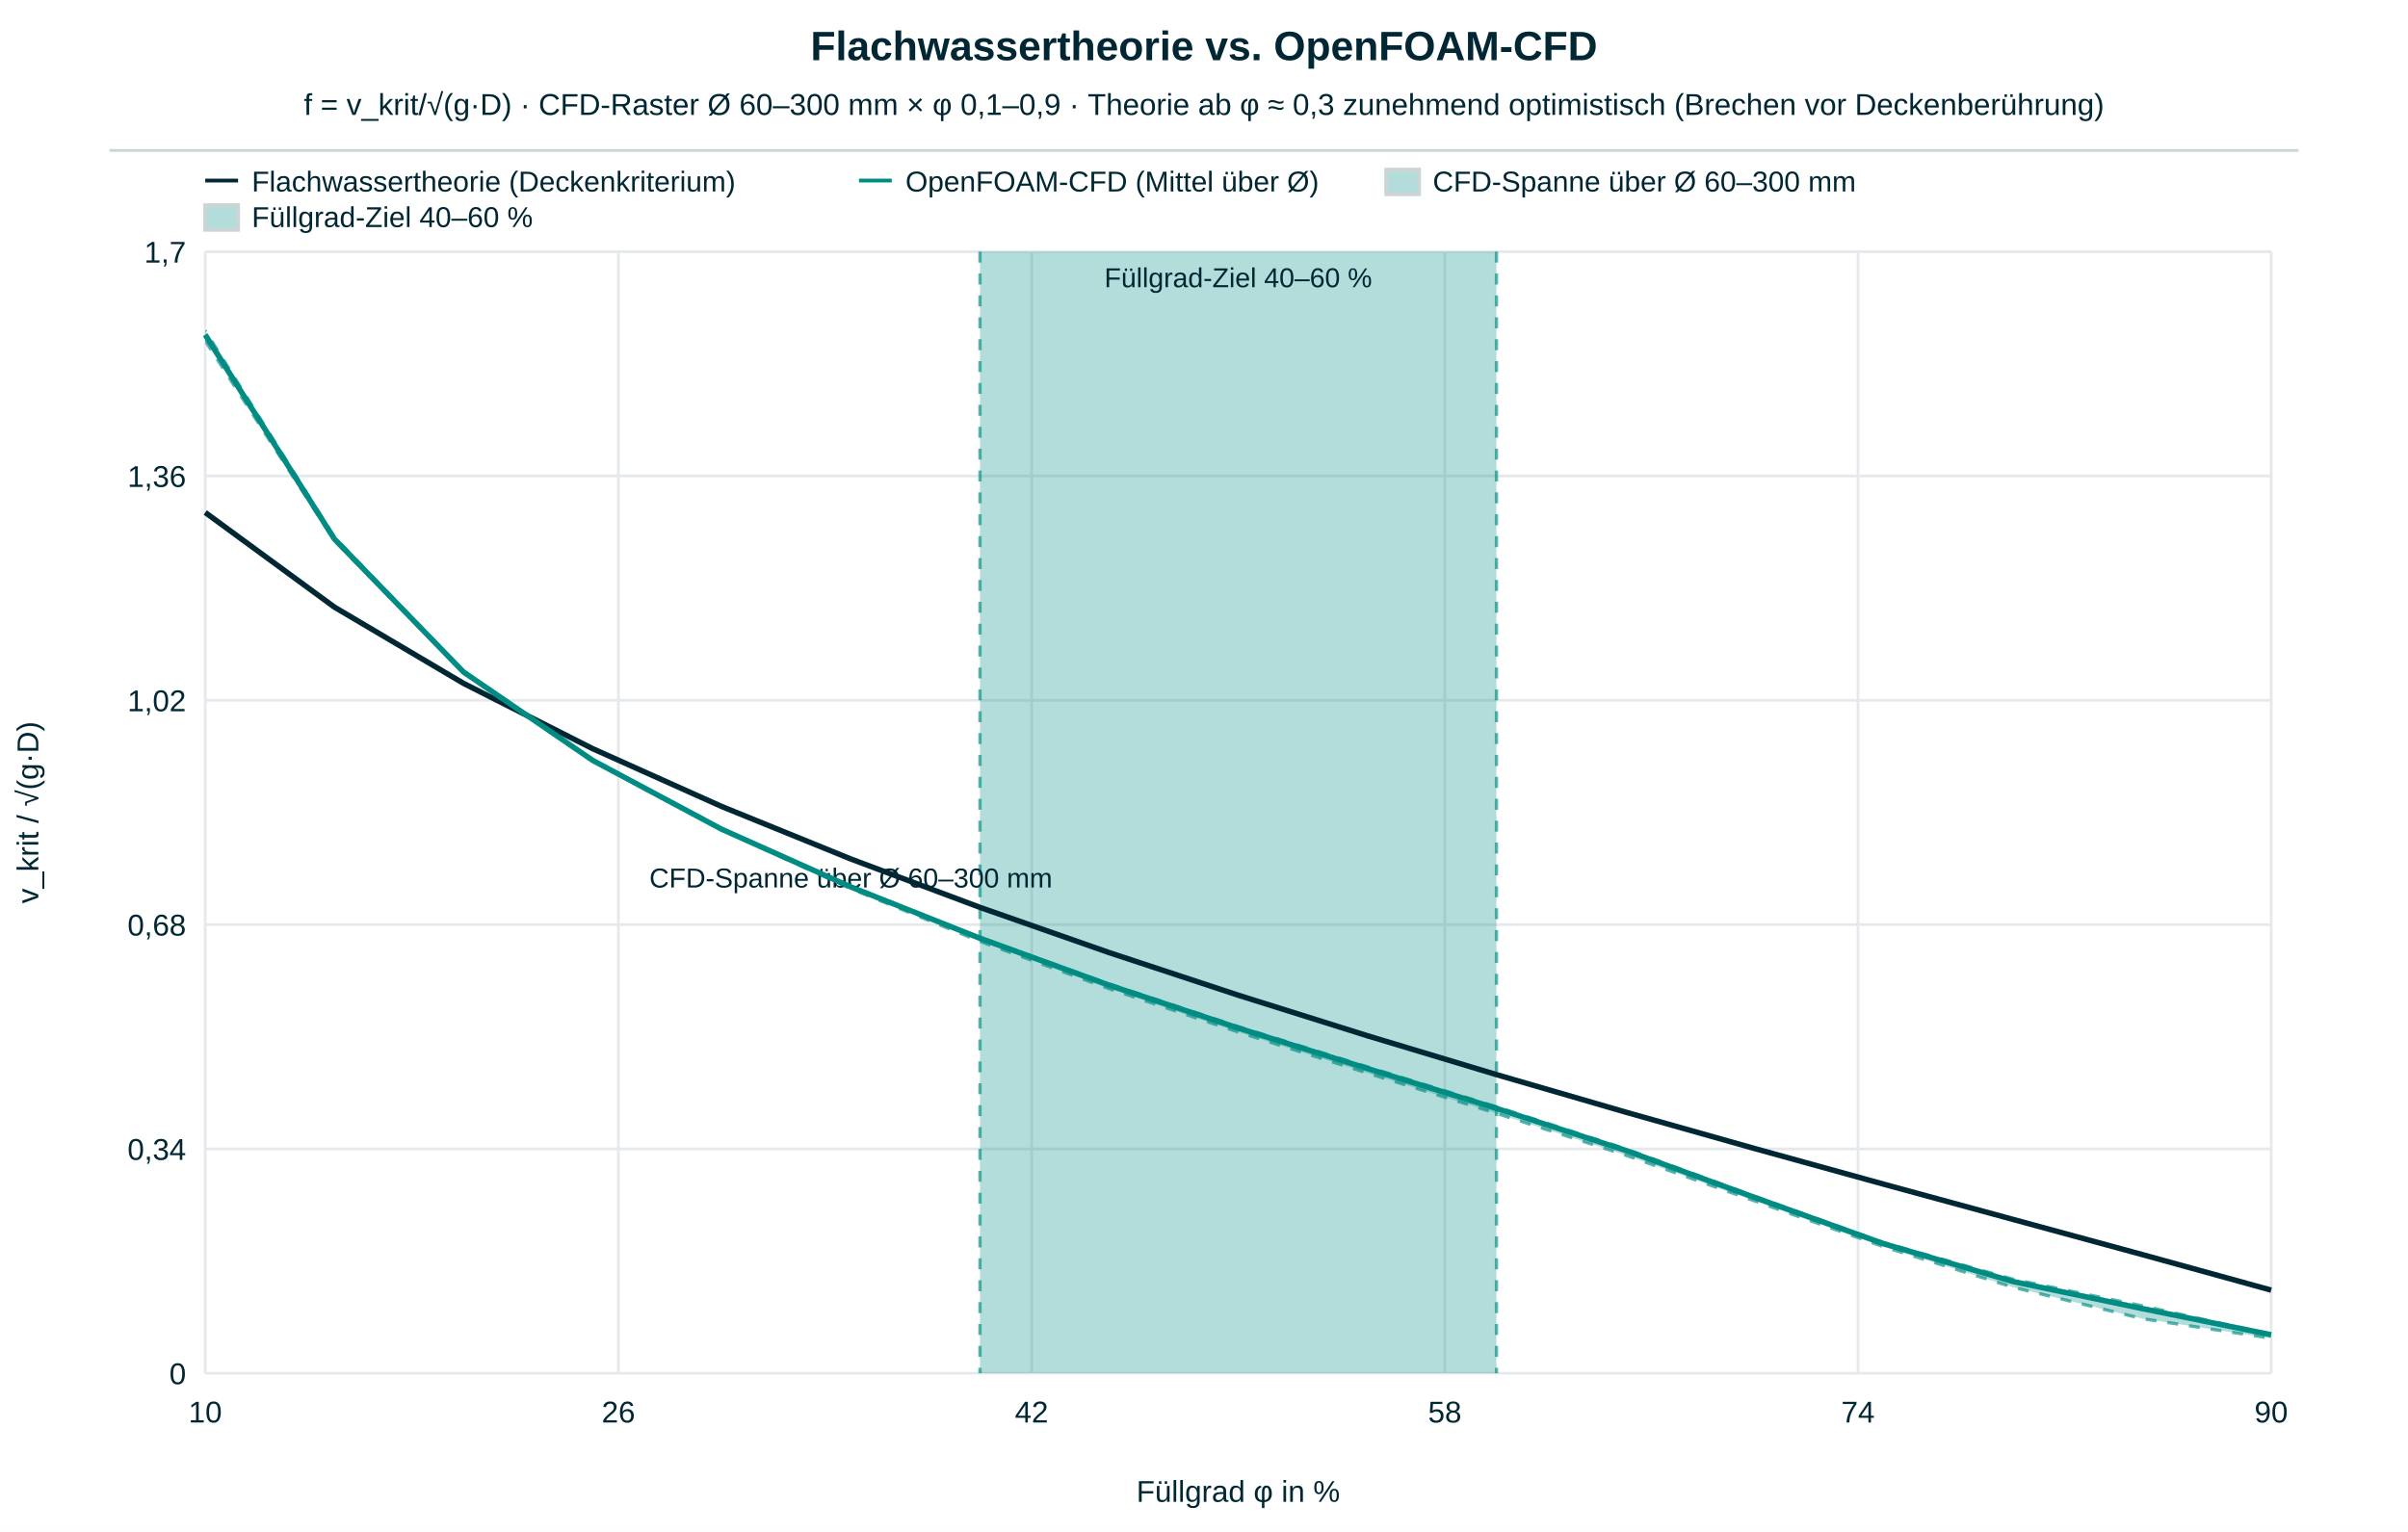
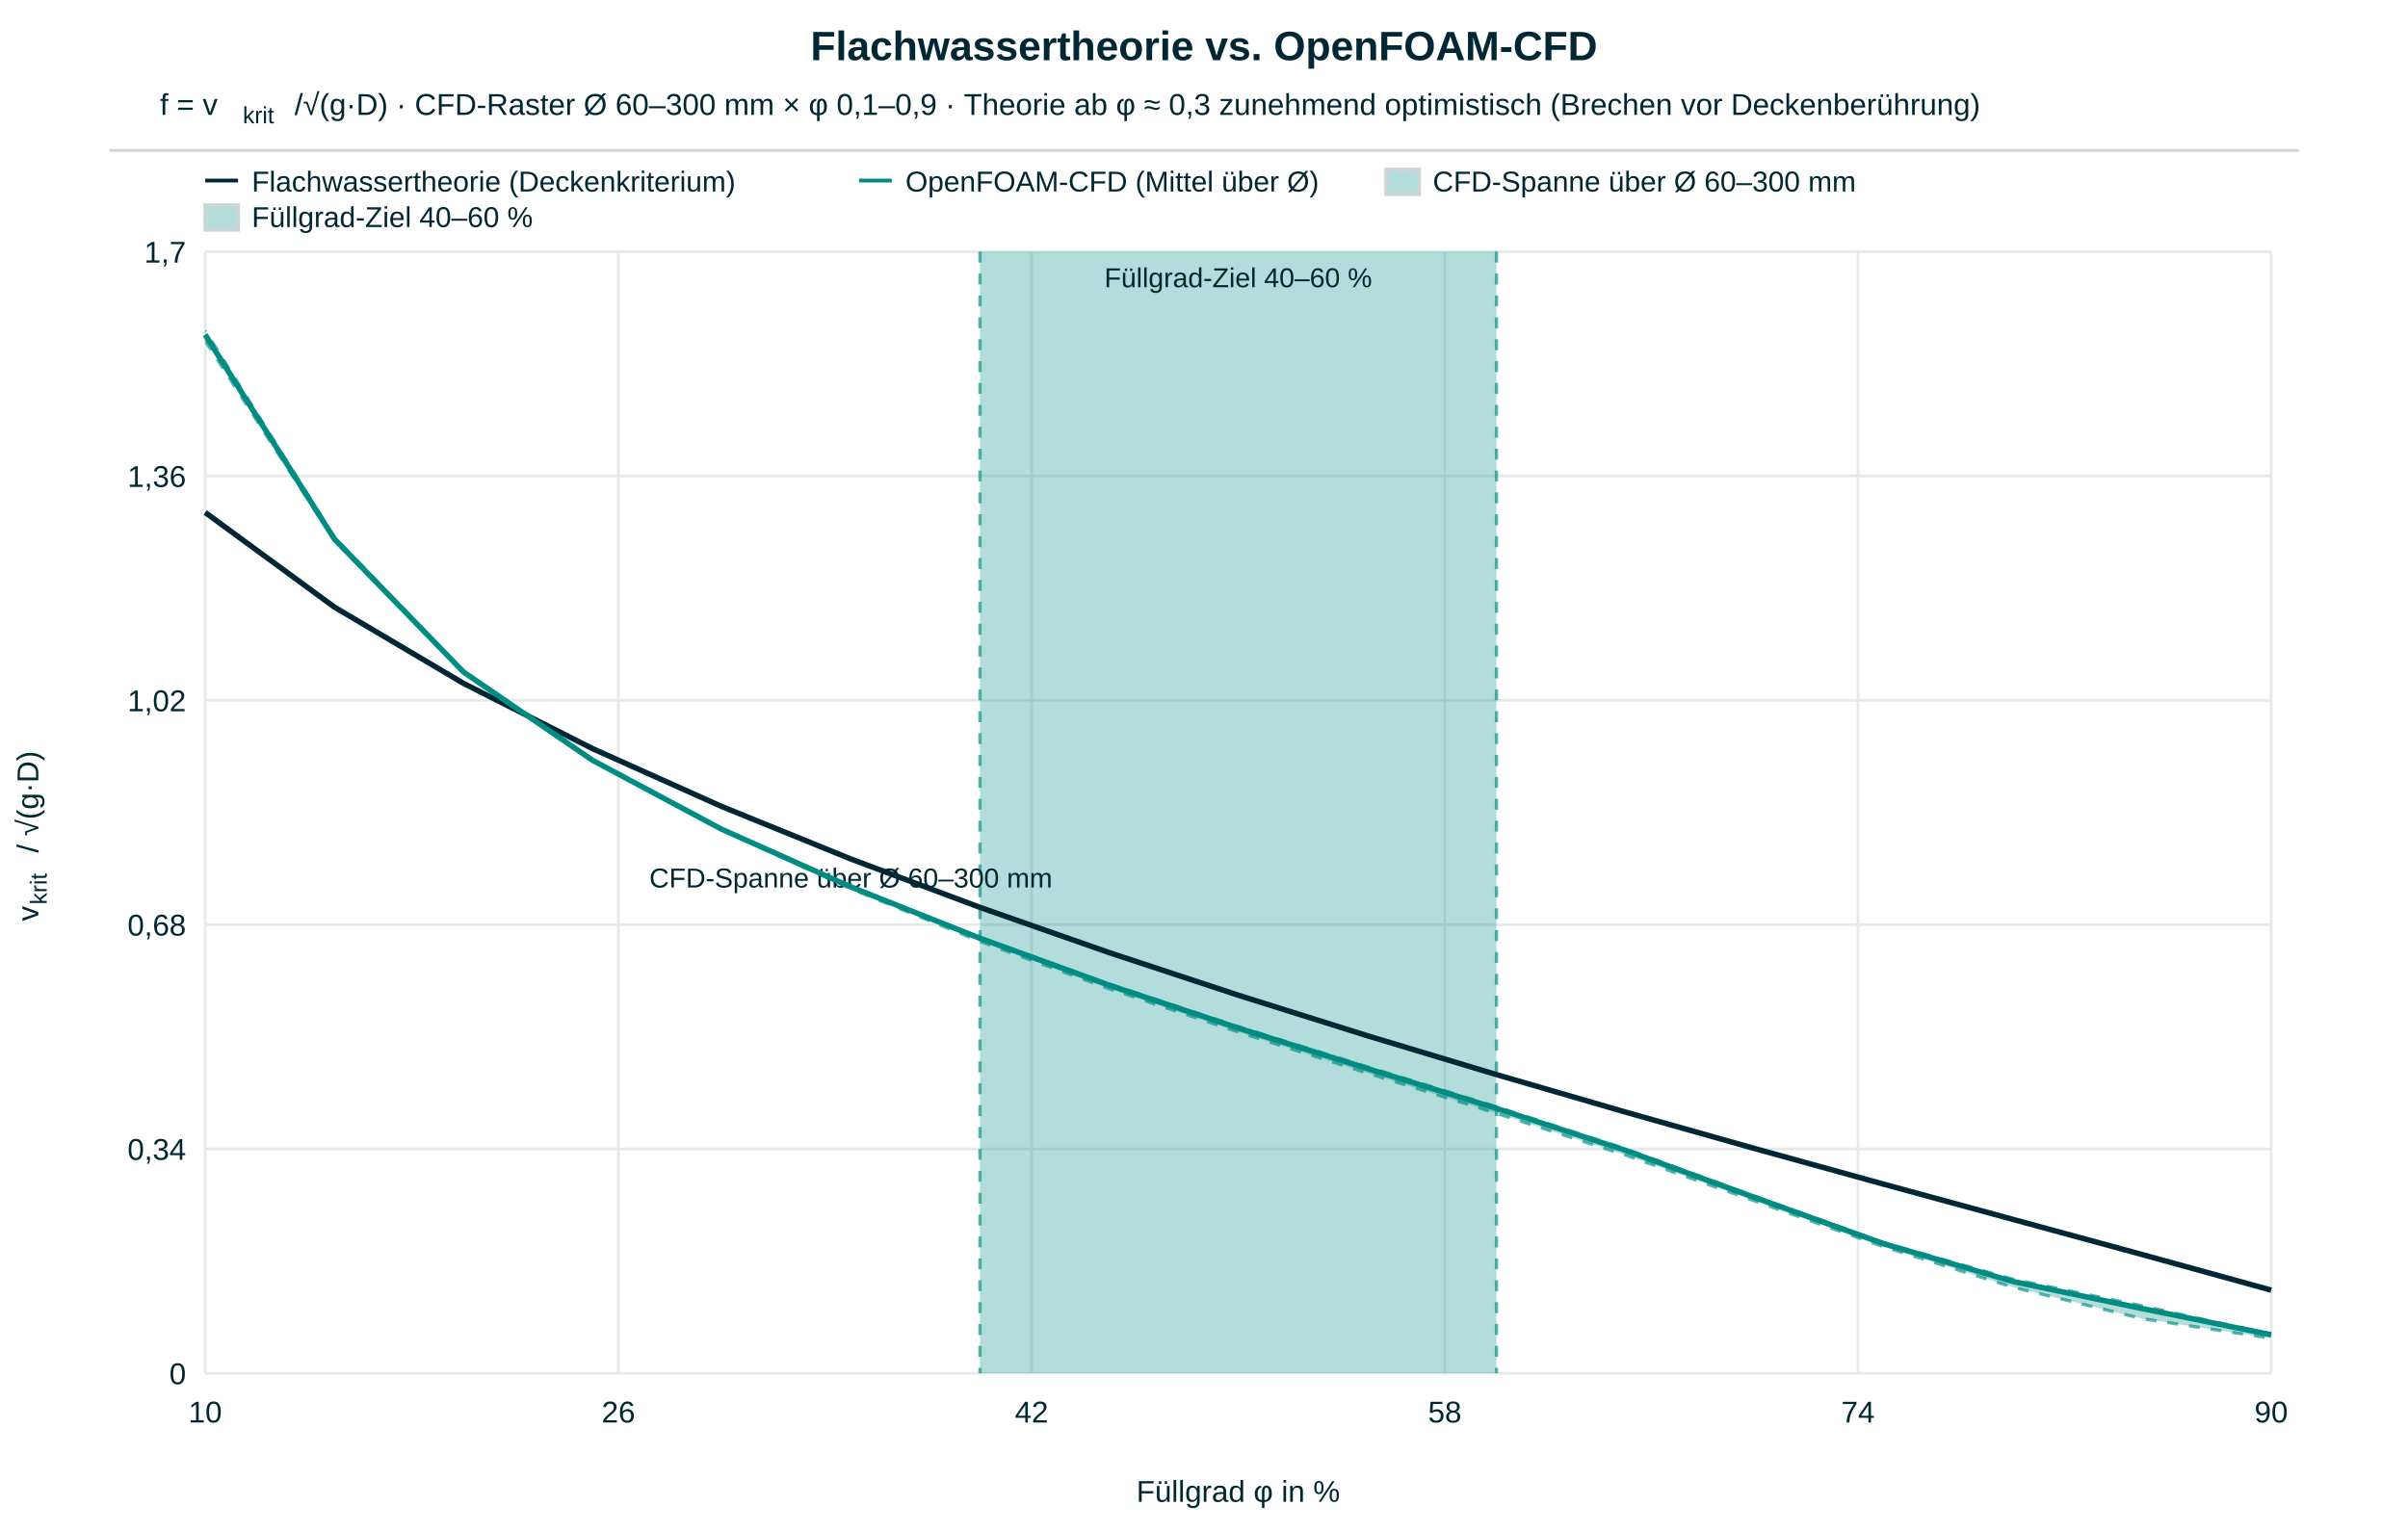
<svg xmlns="http://www.w3.org/2000/svg" viewBox="0 0 880 560" font-family="Arial, Helvetica, sans-serif" role="img">
  <defs>
    <clipPath id="clip0">
      <path d="M75.00 92.00h755.00v410.00h-755.00Z" />
    </clipPath>
    <clipPath id="clip1">
      <path d="M74.00 91.00h757.00v412.00h-757.00Z" />
    </clipPath>
  </defs>
  <rect x="0.00" y="0.00" width="880.00" height="560.00" fill="#ffffff" />
  <text x="440.00" y="22.00" font-family="Arial, Helvetica, sans-serif" font-size="15" font-weight="700" fill="#002733" text-anchor="middle">Flachwassertheorie vs. OpenFOAM-CFD</text>
-   <text x="440.00" y="42.00" font-family="Arial, Helvetica, sans-serif" font-size="11" font-weight="400" fill="#002733" text-anchor="middle">f = v_krit/√(g·D) · CFD-Raster Ø 60–300 mm × φ 0,1–0,9 · Theorie ab φ ≈ 0,3 zunehmend optimistisch (Brechen vor Deckenberührung)</text>
+   <text x="58.46" y="42.00" font-family="Arial, Helvetica, sans-serif" font-size="11" font-weight="400" fill="#002733" text-anchor="start">f = v</text>
+   <text x="88.71" y="45.08" font-family="Arial, Helvetica, sans-serif" font-size="8.6" font-weight="400" fill="#002733" text-anchor="start">krit</text>
+   <text x="107.63" y="42.00" font-family="Arial, Helvetica, sans-serif" font-size="11" font-weight="400" fill="#002733" text-anchor="start">/√(g·D) · CFD-Raster Ø 60–300 mm × φ 0,1–0,9 · Theorie ab φ ≈ 0,3 zunehmend optimistisch (Brechen vor Deckenberührung)</text>
  <path d="M40.00 55.00L840.00 55.00" fill="none" stroke="#ccd4d6" stroke-width="1" stroke-linejoin="round" />
  <path d="M75.00 92.00L75.00 502.00" fill="none" stroke="#e5e9eb" stroke-width="1" stroke-linejoin="round" />
  <path d="M75.00 92.00L830.00 92.00" fill="none" stroke="#e5e9eb" stroke-width="1" stroke-linejoin="round" />
  <text x="75.00" y="520.00" font-family="Arial, Helvetica, sans-serif" font-size="11" font-weight="400" fill="#002733" text-anchor="middle">10</text>
  <text x="68.00" y="96.00" font-family="Arial, Helvetica, sans-serif" font-size="11" font-weight="400" fill="#002733" text-anchor="end">1,7</text>
  <path d="M226.00 92.00L226.00 502.00" fill="none" stroke="#e5e9eb" stroke-width="1" stroke-linejoin="round" />
  <path d="M75.00 174.00L830.00 174.00" fill="none" stroke="#e5e9eb" stroke-width="1" stroke-linejoin="round" />
  <text x="226.00" y="520.00" font-family="Arial, Helvetica, sans-serif" font-size="11" font-weight="400" fill="#002733" text-anchor="middle">26</text>
  <text x="68.00" y="178.00" font-family="Arial, Helvetica, sans-serif" font-size="11" font-weight="400" fill="#002733" text-anchor="end">1,36</text>
  <path d="M377.00 92.00L377.00 502.00" fill="none" stroke="#e5e9eb" stroke-width="1" stroke-linejoin="round" />
  <path d="M75.00 256.00L830.00 256.00" fill="none" stroke="#e5e9eb" stroke-width="1" stroke-linejoin="round" />
  <text x="377.00" y="520.00" font-family="Arial, Helvetica, sans-serif" font-size="11" font-weight="400" fill="#002733" text-anchor="middle">42</text>
  <text x="68.00" y="260.00" font-family="Arial, Helvetica, sans-serif" font-size="11" font-weight="400" fill="#002733" text-anchor="end">1,02</text>
  <path d="M528.00 92.00L528.00 502.00" fill="none" stroke="#e5e9eb" stroke-width="1" stroke-linejoin="round" />
  <path d="M75.00 338.00L830.00 338.00" fill="none" stroke="#e5e9eb" stroke-width="1" stroke-linejoin="round" />
  <text x="528.00" y="520.00" font-family="Arial, Helvetica, sans-serif" font-size="11" font-weight="400" fill="#002733" text-anchor="middle">58</text>
  <text x="68.00" y="342.00" font-family="Arial, Helvetica, sans-serif" font-size="11" font-weight="400" fill="#002733" text-anchor="end">0,68</text>
  <path d="M679.00 92.00L679.00 502.00" fill="none" stroke="#e5e9eb" stroke-width="1" stroke-linejoin="round" />
  <path d="M75.00 420.00L830.00 420.00" fill="none" stroke="#e5e9eb" stroke-width="1" stroke-linejoin="round" />
  <text x="679.00" y="520.00" font-family="Arial, Helvetica, sans-serif" font-size="11" font-weight="400" fill="#002733" text-anchor="middle">74</text>
  <text x="68.00" y="424.00" font-family="Arial, Helvetica, sans-serif" font-size="11" font-weight="400" fill="#002733" text-anchor="end">0,34</text>
  <path d="M830.00 92.00L830.00 502.00" fill="none" stroke="#e5e9eb" stroke-width="1" stroke-linejoin="round" />
  <path d="M75.00 502.00L830.00 502.00" fill="none" stroke="#e5e9eb" stroke-width="1" stroke-linejoin="round" />
  <text x="830.00" y="520.00" font-family="Arial, Helvetica, sans-serif" font-size="11" font-weight="400" fill="#002733" text-anchor="middle">90</text>
  <text x="68.00" y="506.00" font-family="Arial, Helvetica, sans-serif" font-size="11" font-weight="400" fill="#002733" text-anchor="end">0</text>
  <text x="452.50" y="549.00" font-family="Arial, Helvetica, sans-serif" font-size="11" font-weight="400" fill="#002733" text-anchor="middle">Füllgrad φ in %</text>
-   <text x="0.00" y="0.00" font-family="Arial, Helvetica, sans-serif" font-size="11" font-weight="400" fill="#002733" text-anchor="middle" transform="translate(14.00 297.00) rotate(-90.00)">v_krit / √(g·D)</text>
+   <text x="-39.71" y="0.00" font-family="Arial, Helvetica, sans-serif" font-size="11" font-weight="400" fill="#002733" text-anchor="start" transform="translate(14.00 297.00) rotate(-90.00)">v</text>
+   <text x="-33.66" y="3.08" font-family="Arial, Helvetica, sans-serif" font-size="8.6" font-weight="400" fill="#002733" text-anchor="start" transform="translate(14.00 297.00) rotate(-90.00)">krit</text>
+   <text x="-14.74" y="0.00" font-family="Arial, Helvetica, sans-serif" font-size="11" font-weight="400" fill="#002733" text-anchor="start" transform="translate(14.00 297.00) rotate(-90.00)"> / √(g·D)</text>
  <g clip-path="url(#clip0)">
    <path d="M75.00 124.58L122.19 197.60L169.38 245.83L216.56 278.17L263.75 303.35L310.94 324.86L358.13 344.12L405.31 361.42L452.50 377.27L499.69 392.26L546.88 406.98L594.06 422.26L641.25 439.02L688.44 455.78L735.63 470.53L782.81 482.02L830.00 489.21L830.00 487.77L782.81 477.33L735.63 467.61L688.44 454.26L641.25 437.31L594.06 419.95L546.88 404.58L499.69 389.98L452.50 375.27L405.31 359.68L358.13 342.67L310.94 324.01L263.75 303.02L216.56 277.80L169.38 245.27L122.19 196.36L75.00 120.86Z" fill="rgba(0,140,130,.30)" fill-rule="nonzero" />
    <path d="M75.00 124.58L122.19 197.60L169.38 245.83L216.56 278.17L263.75 303.35L310.94 324.86L358.13 344.12L405.31 361.42L452.50 377.27L499.69 392.26L546.88 406.98L594.06 422.26L641.25 439.02L688.44 455.78L735.63 470.53L782.81 482.02L830.00 489.21M830.00 487.77L782.81 477.33L735.63 467.61L688.44 454.26L641.25 437.31L594.06 419.95L546.88 404.58L499.69 389.98L452.50 375.27L405.31 359.68L358.13 342.67L310.94 324.01L263.75 303.02L216.56 277.80L169.38 245.27L122.19 196.36L75.00 120.86" fill="none" stroke="rgba(0,140,130,.65)" stroke-width="1.2" stroke-dasharray="4 4" stroke-linejoin="round" />
    <rect x="358.13" y="92.00" width="188.75" height="410.00" fill="rgba(0,140,130,.30)" />
    <path d="M358.13 92.00L358.13 502.00M546.88 92.00L546.88 502.00" fill="none" stroke="rgba(0,140,130,.65)" stroke-width="1.2" stroke-dasharray="4 4" stroke-linejoin="round" />
    <text x="310.94" y="324.43" font-family="Arial, Helvetica, sans-serif" font-size="10" font-weight="400" fill="#002733" text-anchor="middle">CFD-Spanne über Ø 60–300 mm</text>
    <text x="452.50" y="105.00" font-family="Arial, Helvetica, sans-serif" font-size="10" font-weight="400" fill="#002733" text-anchor="middle">Füllgrad-Ziel 40–60 %</text>
  </g>
  <g clip-path="url(#clip1)">
    <path d="M75.00 187.34L122.19 221.92L169.38 249.80L216.56 273.67L263.75 294.82L310.94 314.01L358.13 331.70L405.31 348.22L452.50 363.80L499.69 378.62L546.88 392.83L594.06 406.54L641.25 419.86L688.44 432.90L735.63 445.76L782.81 458.60L830.00 471.62" fill="none" stroke="#002733" stroke-width="2" stroke-linejoin="round" />
    <path d="M75.00 122.37L122.19 197.02L169.38 245.65L216.56 277.94L263.75 303.14L310.94 324.23L358.13 342.98L405.31 360.13L452.50 375.81L499.69 390.60L546.88 405.19L594.06 420.53L641.25 437.74L688.44 454.67L735.63 468.47L782.81 478.36L830.00 487.93" fill="none" stroke="#008c82" stroke-width="2" stroke-linejoin="round" />
  </g>
  <path d="M75.00 66.00L87.00 66.00" fill="none" stroke="#002733" stroke-width="1.4" stroke-linejoin="round" />
  <text x="92.00" y="70.00" font-family="Arial, Helvetica, sans-serif" font-size="10.5" font-weight="400" fill="#002733" text-anchor="start">Flachwassertheorie (Deckenkriterium)</text>
  <path d="M313.90 66.00L325.90 66.00" fill="none" stroke="#008c82" stroke-width="1.4" stroke-linejoin="round" />
  <text x="330.90" y="70.00" font-family="Arial, Helvetica, sans-serif" font-size="10.5" font-weight="400" fill="#002733" text-anchor="start">OpenFOAM-CFD (Mittel über Ø)</text>
  <rect x="506.60" y="62.00" width="12.00" height="9.00" fill="rgba(0,140,130,.30)" />
  <rect x="506.60" y="62.00" width="12.00" height="9.00" fill="none" stroke="#ccd4d6" stroke-width="1.4" />
  <text x="523.60" y="70.00" font-family="Arial, Helvetica, sans-serif" font-size="10.5" font-weight="400" fill="#002733" text-anchor="start">CFD-Spanne über Ø 60–300 mm</text>
  <rect x="75.00" y="75.00" width="12.00" height="9.00" fill="rgba(0,140,130,.30)" />
  <rect x="75.00" y="75.00" width="12.00" height="9.00" fill="none" stroke="#ccd4d6" stroke-width="1.4" />
  <text x="92.00" y="83.00" font-family="Arial, Helvetica, sans-serif" font-size="10.5" font-weight="400" fill="#002733" text-anchor="start">Füllgrad-Ziel 40–60 %</text>
</svg>
